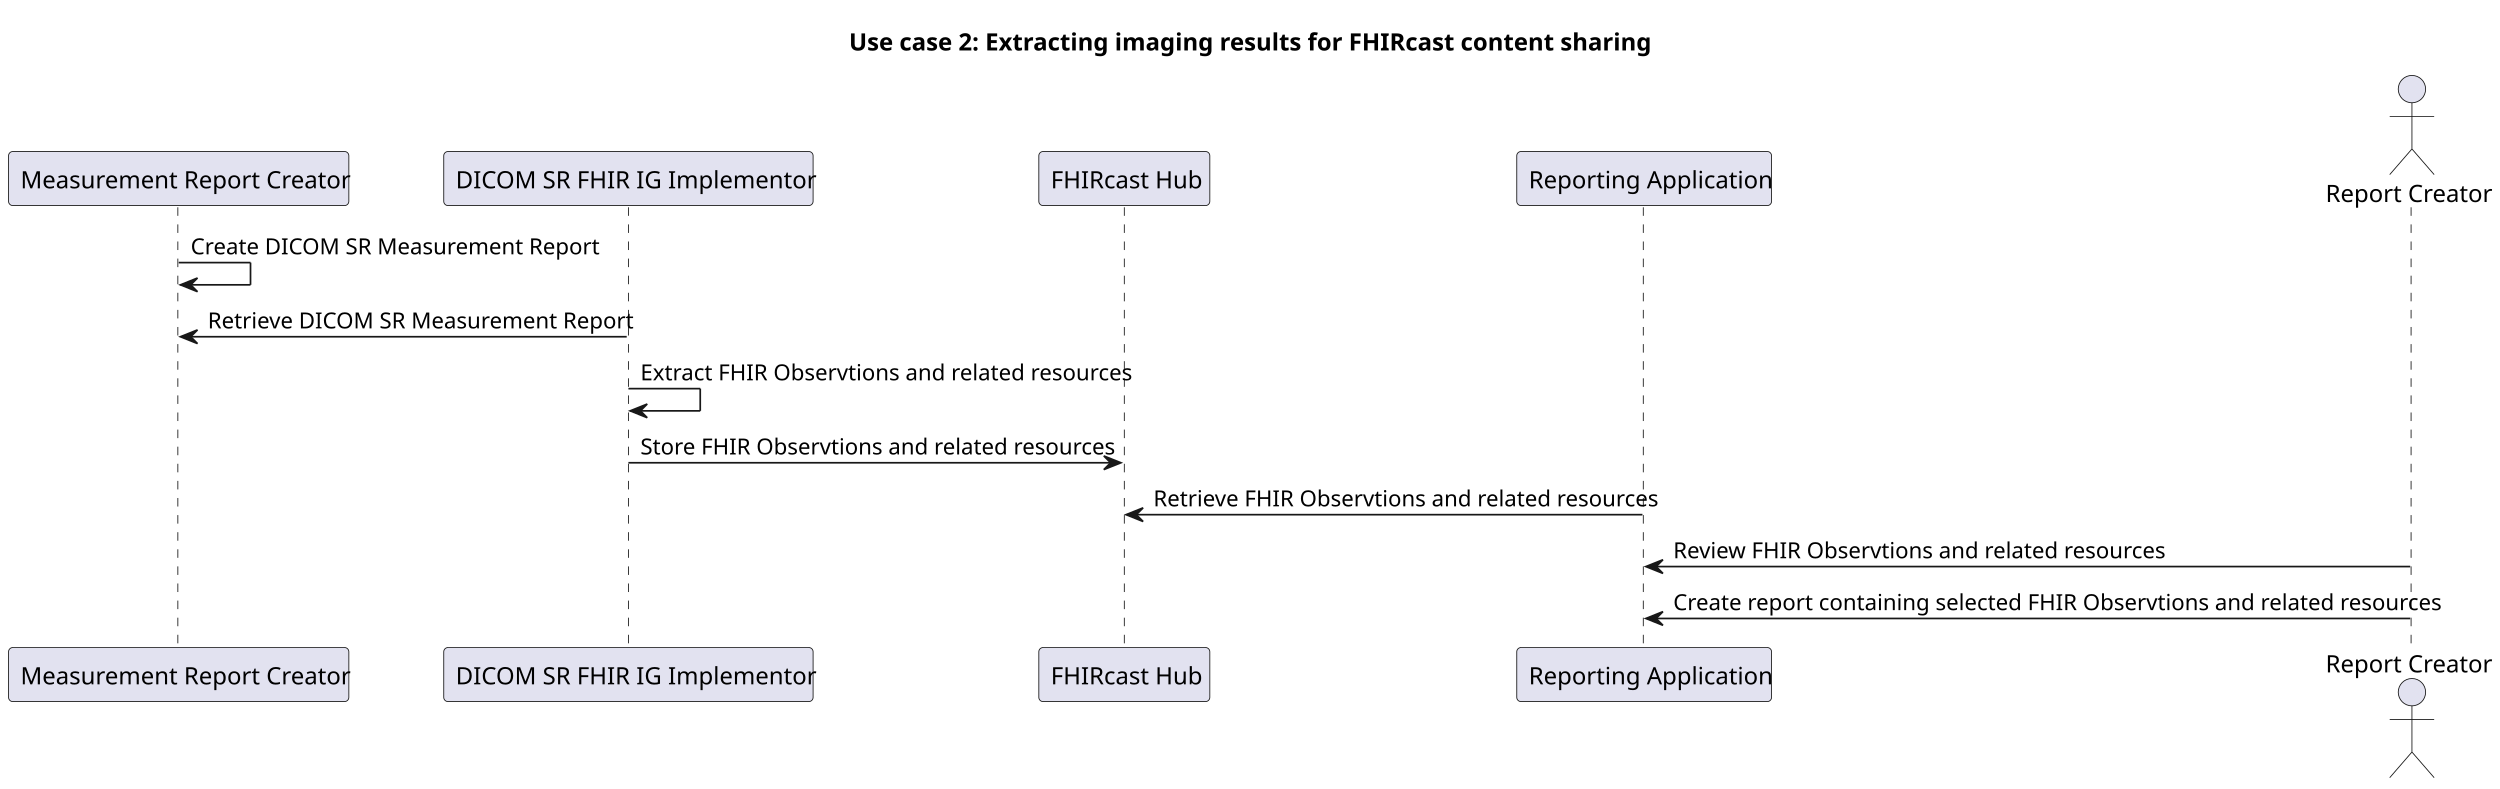
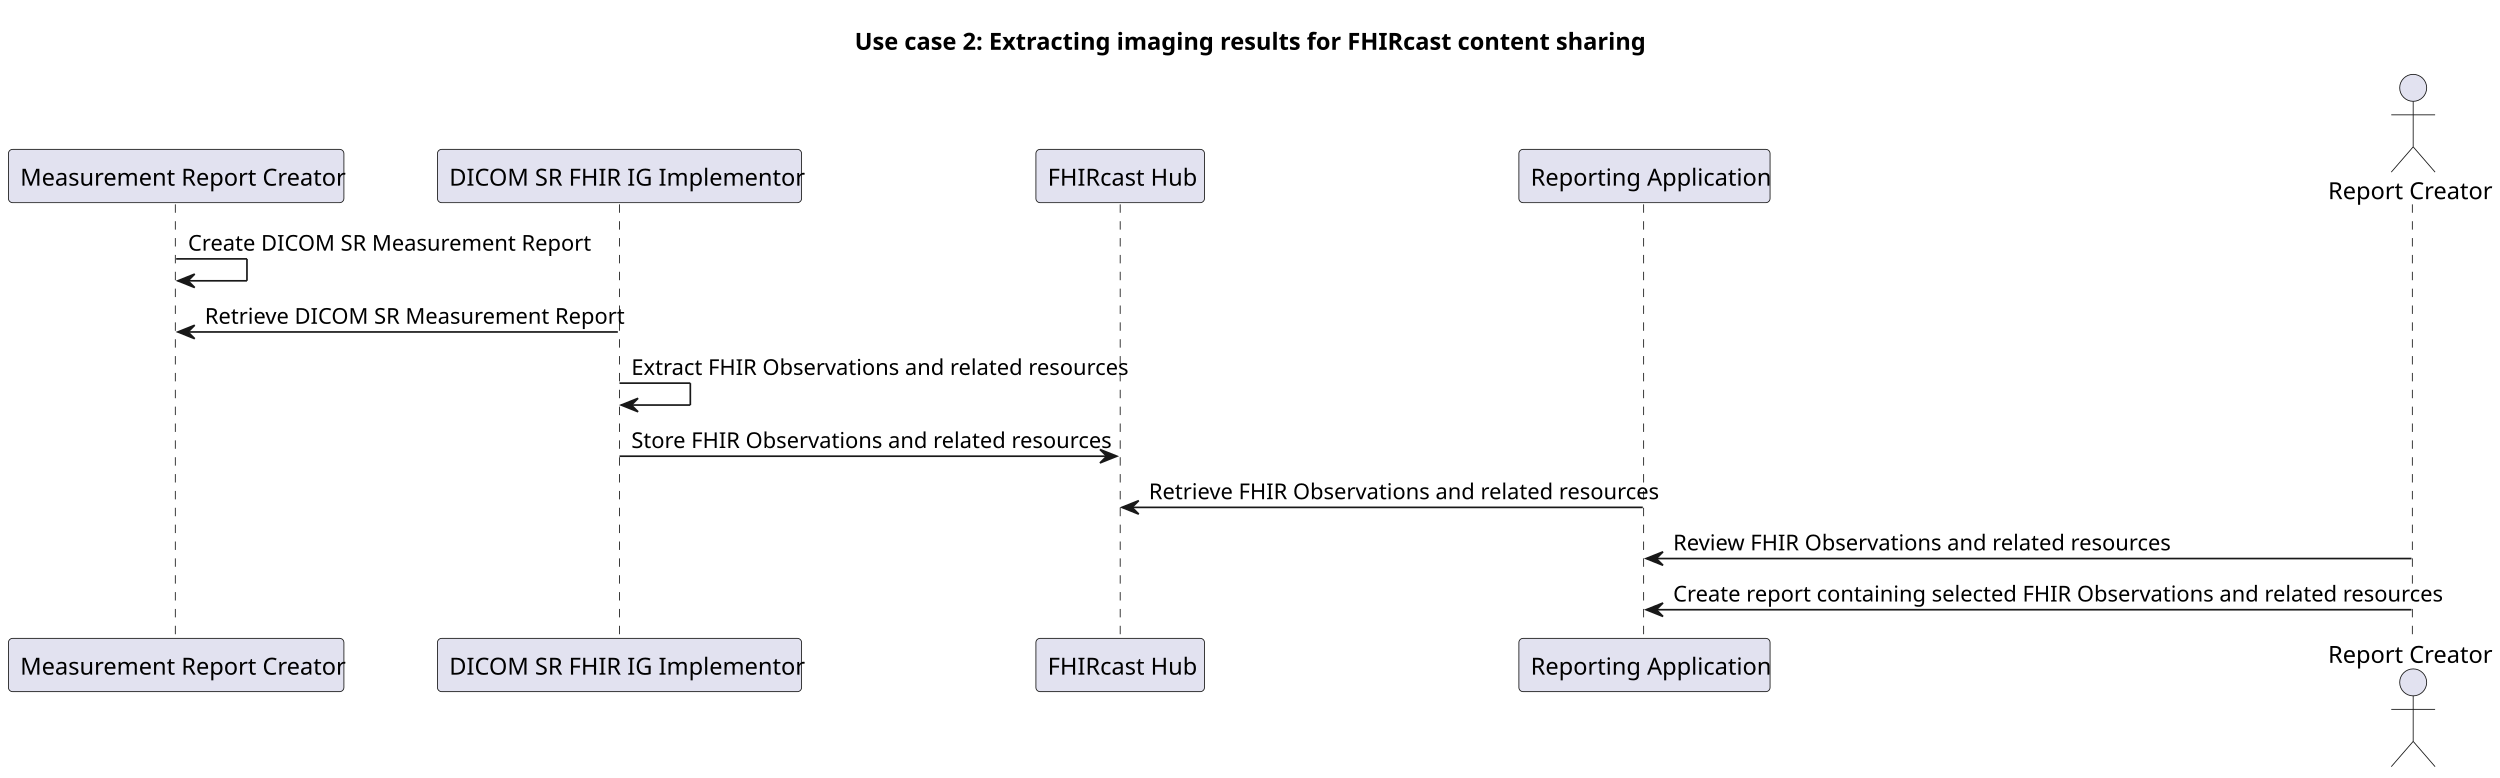
- <svg xmlns="http://www.w3.org/2000/svg" contentStyleType="text/css" height="461px" preserveAspectRatio="none" style="width:1462px;height:461px;background:#FFFFFF;" version="1.1" viewBox="0 0 1462 461" width="1462px" zoomAndPan="magnify">
+ <svg xmlns="http://www.w3.org/2000/svg" contentStyleType="text/css" height="461px" preserveAspectRatio="none" style="width:1483px;height:461px;background:#FFFFFF;" version="1.1" viewBox="0 0 1483 461" width="1483px" zoomAndPan="magnify">
  <defs />
  <g>
-     <rect fill="none" height="27.609" id="_title" style="stroke:none;stroke-width:1.0;" width="482" x="491.5" y="10" />
-     <text fill="#000000" font-family="sans-serif" font-size="14" font-weight="bold" lengthAdjust="spacing" textLength="472" x="496.5" y="29.533">Use case 2: Extracting imaging results for FHIRcast content sharing</text>
+     <text fill="#000000" font-family="sans-serif" font-size="14" font-weight="bold" lengthAdjust="spacing" textLength="472" x="507" y="29.533">Use case 2: Extracting imaging results for FHIRcast content sharing</text>
    <line style="stroke:#181818;stroke-width:0.5;stroke-dasharray:5.0,5.0;" x1="104" x2="104" y1="121.219" y2="379.68" />
    <line style="stroke:#181818;stroke-width:0.5;stroke-dasharray:5.0,5.0;" x1="367.5" x2="367.5" y1="121.219" y2="379.68" />
-     <line style="stroke:#181818;stroke-width:0.5;stroke-dasharray:5.0,5.0;" x1="657.5" x2="657.5" y1="121.219" y2="379.68" />
-     <line style="stroke:#181818;stroke-width:0.5;stroke-dasharray:5.0,5.0;" x1="961" x2="961" y1="121.219" y2="379.68" />
-     <line style="stroke:#181818;stroke-width:0.5;stroke-dasharray:5.0,5.0;" x1="1410" x2="1410" y1="121.219" y2="379.68" />
+     <line style="stroke:#181818;stroke-width:0.5;stroke-dasharray:5.0,5.0;" x1="664.5" x2="664.5" y1="121.219" y2="379.68" />
+     <line style="stroke:#181818;stroke-width:0.5;stroke-dasharray:5.0,5.0;" x1="975" x2="975" y1="121.219" y2="379.68" />
+     <line style="stroke:#181818;stroke-width:0.5;stroke-dasharray:5.0,5.0;" x1="1431" x2="1431" y1="121.219" y2="379.68" />
    <rect fill="#E2E2F0" height="31.609" rx="2.5" ry="2.5" style="stroke:#181818;stroke-width:0.5;" width="199" x="5" y="88.609" />
    <text fill="#000000" font-family="sans-serif" font-size="14" lengthAdjust="spacing" textLength="185" x="12" y="110.143">Measurement Report Creator</text>
    <rect fill="#E2E2F0" height="31.609" rx="2.5" ry="2.5" style="stroke:#181818;stroke-width:0.5;" width="199" x="5" y="378.68" />
    <text fill="#000000" font-family="sans-serif" font-size="14" lengthAdjust="spacing" textLength="185" x="12" y="400.213">Measurement Report Creator</text>
    <rect fill="#E2E2F0" height="31.609" rx="2.5" ry="2.5" style="stroke:#181818;stroke-width:0.5;" width="216" x="259.5" y="88.609" />
    <text fill="#000000" font-family="sans-serif" font-size="14" lengthAdjust="spacing" textLength="202" x="266.5" y="110.143">DICOM SR FHIR IG Implementor</text>
    <rect fill="#E2E2F0" height="31.609" rx="2.5" ry="2.5" style="stroke:#181818;stroke-width:0.5;" width="216" x="259.5" y="378.68" />
    <text fill="#000000" font-family="sans-serif" font-size="14" lengthAdjust="spacing" textLength="202" x="266.5" y="400.213">DICOM SR FHIR IG Implementor</text>
-     <rect fill="#E2E2F0" height="31.609" rx="2.5" ry="2.5" style="stroke:#181818;stroke-width:0.5;" width="100" x="607.5" y="88.609" />
-     <text fill="#000000" font-family="sans-serif" font-size="14" lengthAdjust="spacing" textLength="86" x="614.5" y="110.143">FHIRcast Hub</text>
-     <rect fill="#E2E2F0" height="31.609" rx="2.5" ry="2.5" style="stroke:#181818;stroke-width:0.5;" width="100" x="607.5" y="378.68" />
-     <text fill="#000000" font-family="sans-serif" font-size="14" lengthAdjust="spacing" textLength="86" x="614.5" y="400.213">FHIRcast Hub</text>
-     <rect fill="#E2E2F0" height="31.609" rx="2.5" ry="2.5" style="stroke:#181818;stroke-width:0.5;" width="149" x="887" y="88.609" />
-     <text fill="#000000" font-family="sans-serif" font-size="14" lengthAdjust="spacing" textLength="135" x="894" y="110.143">Reporting Application</text>
-     <rect fill="#E2E2F0" height="31.609" rx="2.5" ry="2.5" style="stroke:#181818;stroke-width:0.5;" width="149" x="887" y="378.68" />
-     <text fill="#000000" font-family="sans-serif" font-size="14" lengthAdjust="spacing" textLength="135" x="894" y="400.213">Reporting Application</text>
-     <text fill="#000000" font-family="sans-serif" font-size="14" lengthAdjust="spacing" textLength="95" x="1360" y="118.143">Report Creator</text>
-     <ellipse cx="1410.5" cy="52.109" fill="#E2E2F0" rx="8" ry="8" style="stroke:#181818;stroke-width:0.5;" />
-     <path d="M1410.5,60.109 L1410.5,87.109 M1397.5,68.109 L1423.5,68.109 M1410.5,87.109 L1397.5,102.109 M1410.5,87.109 L1423.5,102.109 " fill="none" style="stroke:#181818;stroke-width:0.5;" />
-     <text fill="#000000" font-family="sans-serif" font-size="14" lengthAdjust="spacing" textLength="95" x="1360" y="393.213">Report Creator</text>
-     <ellipse cx="1410.5" cy="404.789" fill="#E2E2F0" rx="8" ry="8" style="stroke:#181818;stroke-width:0.5;" />
-     <path d="M1410.5,412.789 L1410.5,439.789 M1397.5,420.789 L1423.5,420.789 M1410.5,439.789 L1397.5,454.789 M1410.5,439.789 L1423.5,454.789 " fill="none" style="stroke:#181818;stroke-width:0.5;" />
+     <rect fill="#E2E2F0" height="31.609" rx="2.5" ry="2.5" style="stroke:#181818;stroke-width:0.5;" width="100" x="614.5" y="88.609" />
+     <text fill="#000000" font-family="sans-serif" font-size="14" lengthAdjust="spacing" textLength="86" x="621.5" y="110.143">FHIRcast Hub</text>
+     <rect fill="#E2E2F0" height="31.609" rx="2.5" ry="2.5" style="stroke:#181818;stroke-width:0.5;" width="100" x="614.5" y="378.68" />
+     <text fill="#000000" font-family="sans-serif" font-size="14" lengthAdjust="spacing" textLength="86" x="621.5" y="400.213">FHIRcast Hub</text>
+     <rect fill="#E2E2F0" height="31.609" rx="2.5" ry="2.5" style="stroke:#181818;stroke-width:0.5;" width="149" x="901" y="88.609" />
+     <text fill="#000000" font-family="sans-serif" font-size="14" lengthAdjust="spacing" textLength="135" x="908" y="110.143">Reporting Application</text>
+     <rect fill="#E2E2F0" height="31.609" rx="2.5" ry="2.5" style="stroke:#181818;stroke-width:0.5;" width="149" x="901" y="378.68" />
+     <text fill="#000000" font-family="sans-serif" font-size="14" lengthAdjust="spacing" textLength="135" x="908" y="400.213">Reporting Application</text>
+     <text fill="#000000" font-family="sans-serif" font-size="14" lengthAdjust="spacing" textLength="95" x="1381" y="118.143">Report Creator</text>
+     <ellipse cx="1431.5" cy="52.109" fill="#E2E2F0" rx="8" ry="8" style="stroke:#181818;stroke-width:0.5;" />
+     <path d="M1431.5,60.109 L1431.5,87.109 M1418.5,68.109 L1444.5,68.109 M1431.5,87.109 L1418.5,102.109 M1431.5,87.109 L1444.5,102.109 " fill="none" style="stroke:#181818;stroke-width:0.5;" />
+     <text fill="#000000" font-family="sans-serif" font-size="14" lengthAdjust="spacing" textLength="95" x="1381" y="393.213">Report Creator</text>
+     <ellipse cx="1431.5" cy="404.789" fill="#E2E2F0" rx="8" ry="8" style="stroke:#181818;stroke-width:0.5;" />
+     <path d="M1431.5,412.789 L1431.5,439.789 M1418.5,420.789 L1444.5,420.789 M1431.5,439.789 L1418.5,454.789 M1431.5,439.789 L1444.5,454.789 " fill="none" style="stroke:#181818;stroke-width:0.5;" />
    <line style="stroke:#181818;stroke-width:1.0;" x1="104.5" x2="146.5" y1="153.57" y2="153.57" />
    <line style="stroke:#181818;stroke-width:1.0;" x1="146.5" x2="146.5" y1="153.57" y2="166.57" />
    <line style="stroke:#181818;stroke-width:1.0;" x1="105.5" x2="146.5" y1="166.57" y2="166.57" />
    <polygon fill="#181818" points="115.5,162.57,105.5,166.57,115.5,170.57,111.5,166.57" style="stroke:#181818;stroke-width:1.0;" />
    <text fill="#000000" font-family="sans-serif" font-size="13" lengthAdjust="spacing" textLength="231" x="111.5" y="148.714">Create DICOM SR Measurement Report</text>
    <polygon fill="#181818" points="115.5,192.922,105.5,196.922,115.5,200.922,111.5,196.922" style="stroke:#181818;stroke-width:1.0;" />
    <line style="stroke:#181818;stroke-width:1.0;" x1="109.5" x2="366.5" y1="196.922" y2="196.922" />
    <text fill="#000000" font-family="sans-serif" font-size="13" lengthAdjust="spacing" textLength="239" x="121.5" y="192.065">Retrieve DICOM SR Measurement Report</text>
    <line style="stroke:#181818;stroke-width:1.0;" x1="367.5" x2="409.5" y1="227.273" y2="227.273" />
    <line style="stroke:#181818;stroke-width:1.0;" x1="409.5" x2="409.5" y1="227.273" y2="240.273" />
    <line style="stroke:#181818;stroke-width:1.0;" x1="368.5" x2="409.5" y1="240.273" y2="240.273" />
    <polygon fill="#181818" points="378.5,236.273,368.5,240.273,378.5,244.273,374.5,240.273" style="stroke:#181818;stroke-width:1.0;" />
-     <text fill="#000000" font-family="sans-serif" font-size="13" lengthAdjust="spacing" textLength="276" x="374.5" y="222.417">Extract FHIR Observtions and related resources</text>
-     <polygon fill="#181818" points="645.5,266.625,655.5,270.625,645.5,274.625,649.5,270.625" style="stroke:#181818;stroke-width:1.0;" />
-     <line style="stroke:#181818;stroke-width:1.0;" x1="367.5" x2="651.5" y1="270.625" y2="270.625" />
-     <text fill="#000000" font-family="sans-serif" font-size="13" lengthAdjust="spacing" textLength="265" x="374.5" y="265.769">Store FHIR Observtions and related resources</text>
-     <polygon fill="#181818" points="668.5,296.977,658.5,300.977,668.5,304.977,664.5,300.977" style="stroke:#181818;stroke-width:1.0;" />
-     <line style="stroke:#181818;stroke-width:1.0;" x1="662.5" x2="960.5" y1="300.977" y2="300.977" />
-     <text fill="#000000" font-family="sans-serif" font-size="13" lengthAdjust="spacing" textLength="280" x="674.5" y="296.12">Retrieve FHIR Observtions and related resources</text>
-     <polygon fill="#181818" points="972.5,327.328,962.5,331.328,972.5,335.328,968.5,331.328" style="stroke:#181818;stroke-width:1.0;" />
-     <line style="stroke:#181818;stroke-width:1.0;" x1="966.5" x2="1409.5" y1="331.328" y2="331.328" />
-     <text fill="#000000" font-family="sans-serif" font-size="13" lengthAdjust="spacing" textLength="274" x="978.5" y="326.472">Review FHIR Observtions and related resources</text>
-     <polygon fill="#181818" points="972.5,357.68,962.5,361.68,972.5,365.68,968.5,361.68" style="stroke:#181818;stroke-width:1.0;" />
-     <line style="stroke:#181818;stroke-width:1.0;" x1="966.5" x2="1409.5" y1="361.68" y2="361.68" />
-     <text fill="#000000" font-family="sans-serif" font-size="13" lengthAdjust="spacing" textLength="425" x="978.5" y="356.823">Create report containing selected FHIR Observtions and related resources</text>
+     <text fill="#000000" font-family="sans-serif" font-size="13" lengthAdjust="spacing" textLength="283" x="374.5" y="222.417">Extract FHIR Observations and related resources</text>
+     <polygon fill="#181818" points="652.5,266.625,662.5,270.625,652.5,274.625,656.5,270.625" style="stroke:#181818;stroke-width:1.0;" />
+     <line style="stroke:#181818;stroke-width:1.0;" x1="367.5" x2="658.5" y1="270.625" y2="270.625" />
+     <text fill="#000000" font-family="sans-serif" font-size="13" lengthAdjust="spacing" textLength="272" x="374.5" y="265.769">Store FHIR Observations and related resources</text>
+     <polygon fill="#181818" points="675.5,296.977,665.5,300.977,675.5,304.977,671.5,300.977" style="stroke:#181818;stroke-width:1.0;" />
+     <line style="stroke:#181818;stroke-width:1.0;" x1="669.5" x2="974.5" y1="300.977" y2="300.977" />
+     <text fill="#000000" font-family="sans-serif" font-size="13" lengthAdjust="spacing" textLength="287" x="681.5" y="296.12">Retrieve FHIR Observations and related resources</text>
+     <polygon fill="#181818" points="986.5,327.328,976.5,331.328,986.5,335.328,982.5,331.328" style="stroke:#181818;stroke-width:1.0;" />
+     <line style="stroke:#181818;stroke-width:1.0;" x1="980.5" x2="1430.5" y1="331.328" y2="331.328" />
+     <text fill="#000000" font-family="sans-serif" font-size="13" lengthAdjust="spacing" textLength="281" x="992.5" y="326.472">Review FHIR Observations and related resources</text>
+     <polygon fill="#181818" points="986.5,357.68,976.5,361.68,986.5,365.68,982.5,361.68" style="stroke:#181818;stroke-width:1.0;" />
+     <line style="stroke:#181818;stroke-width:1.0;" x1="980.5" x2="1430.5" y1="361.68" y2="361.68" />
+     <text fill="#000000" font-family="sans-serif" font-size="13" lengthAdjust="spacing" textLength="432" x="992.5" y="356.823">Create report containing selected FHIR Observations and related resources</text>
  </g>
</svg>
